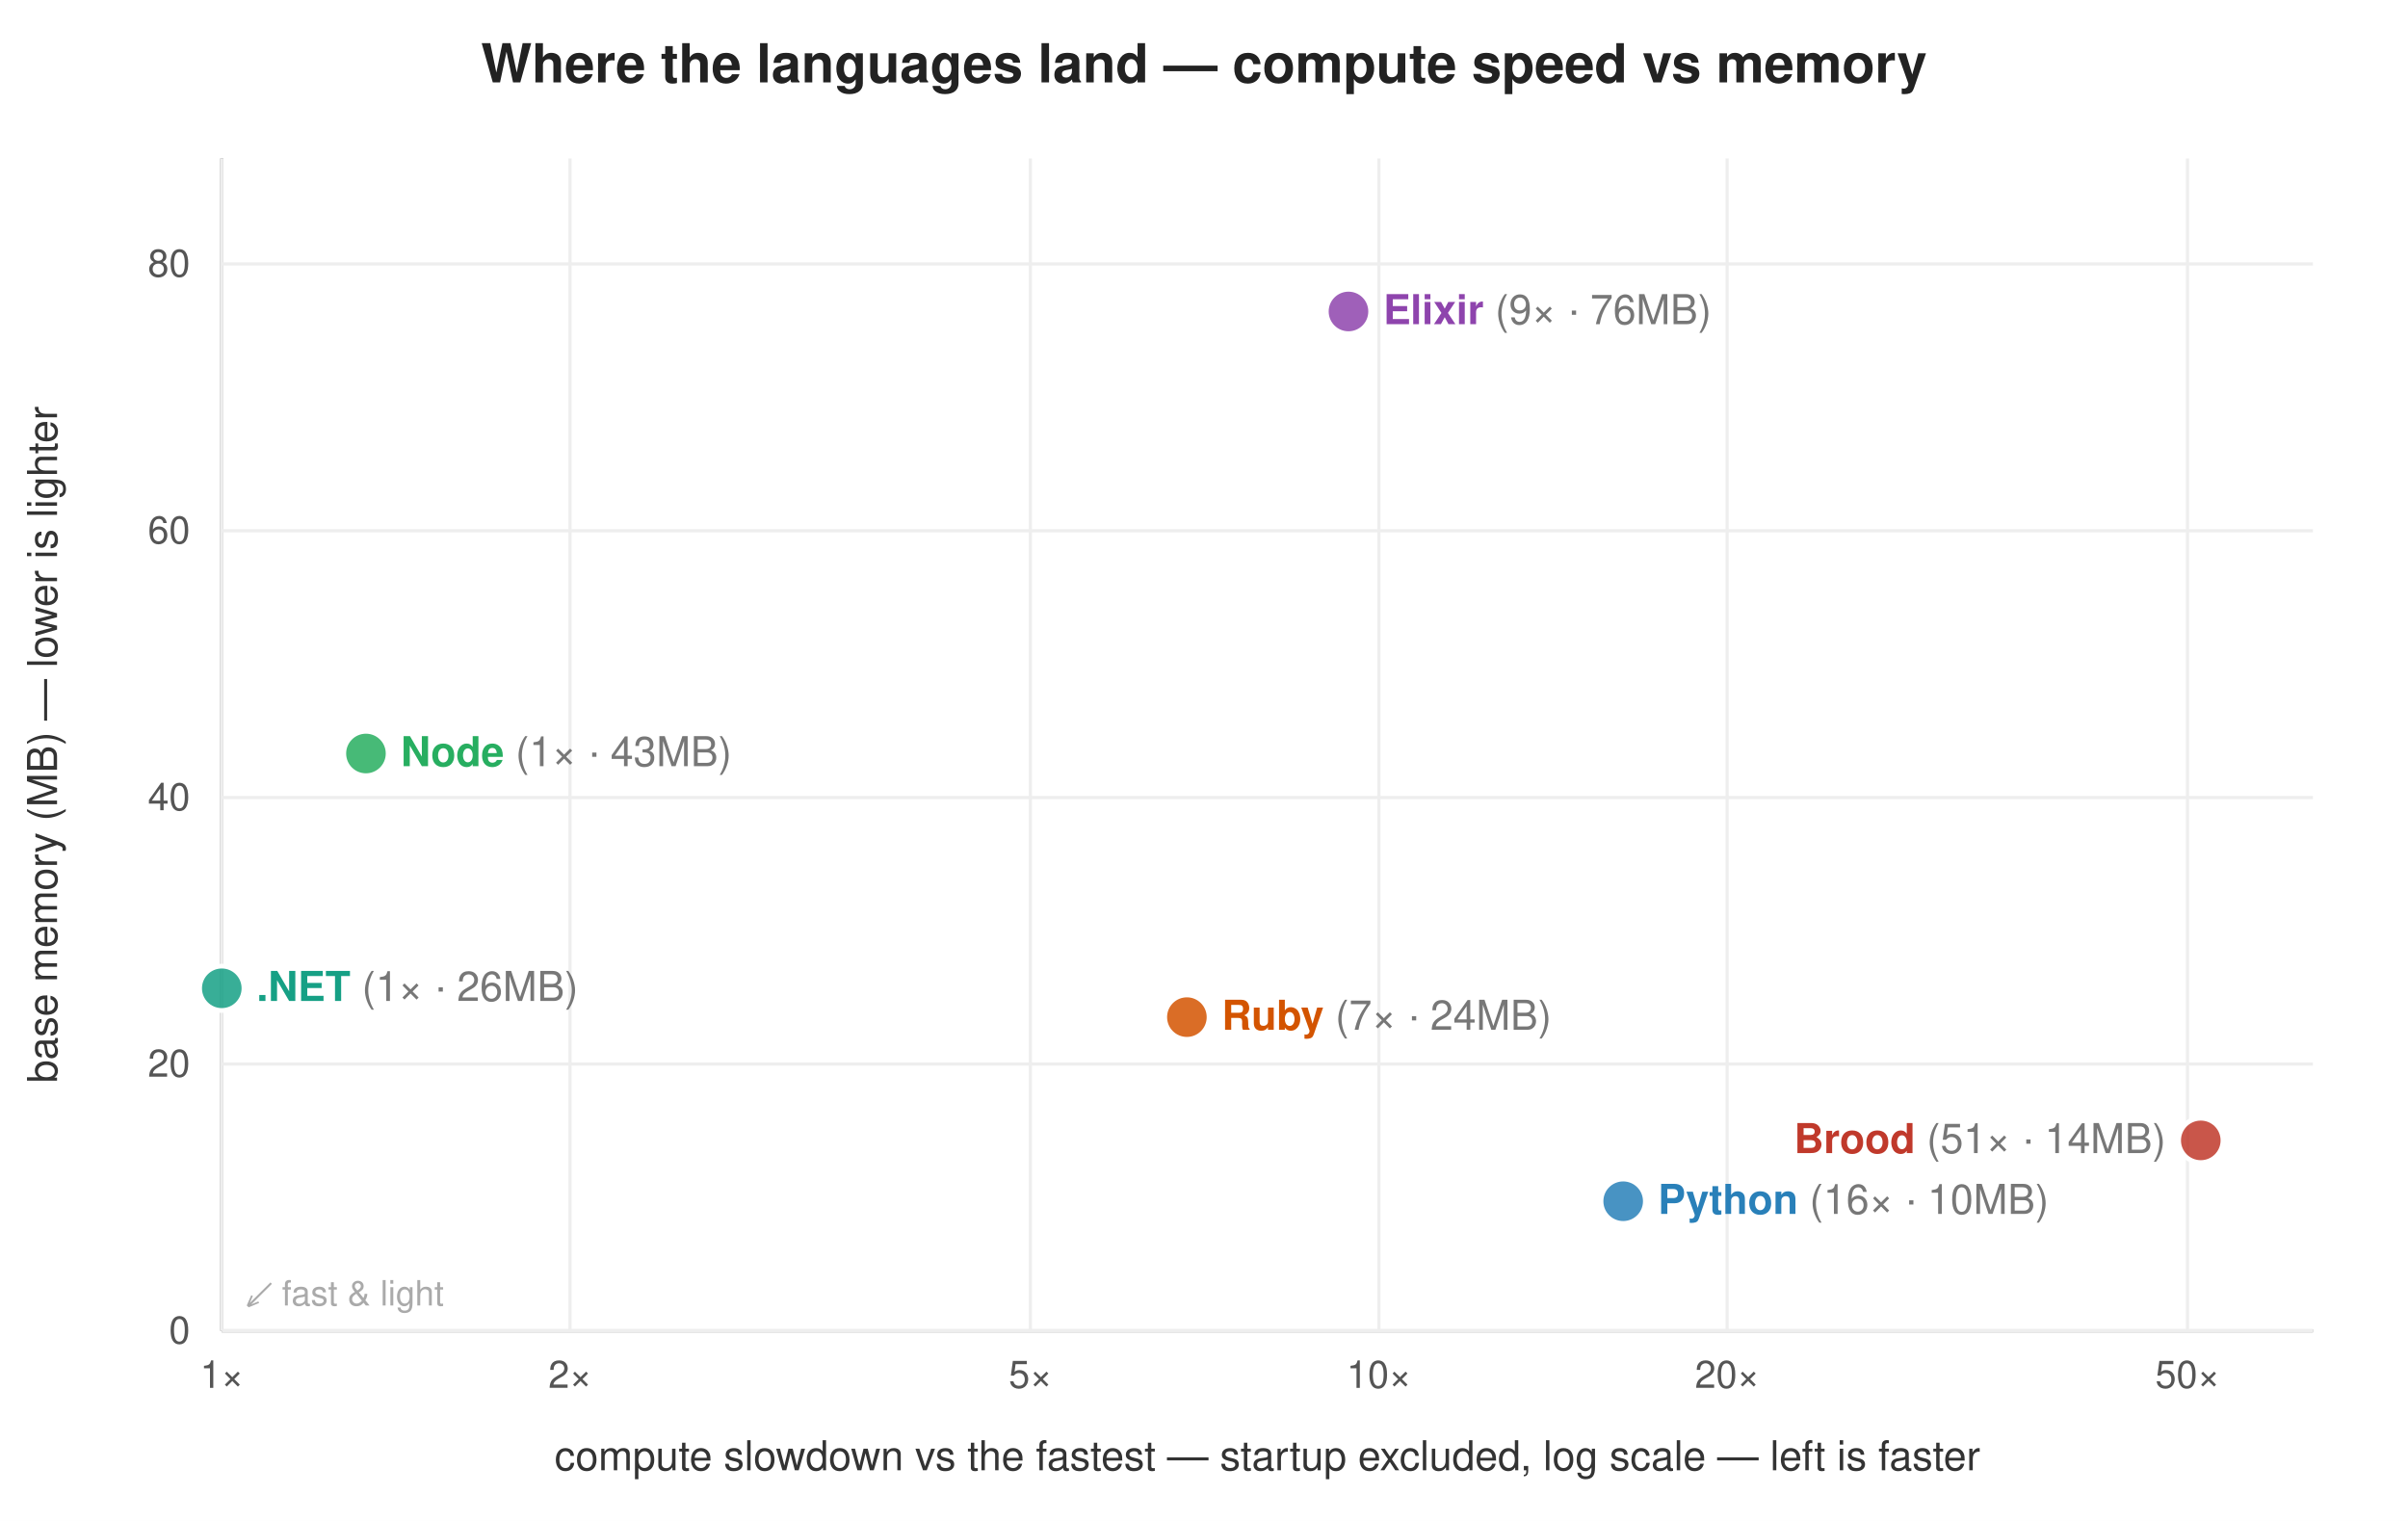
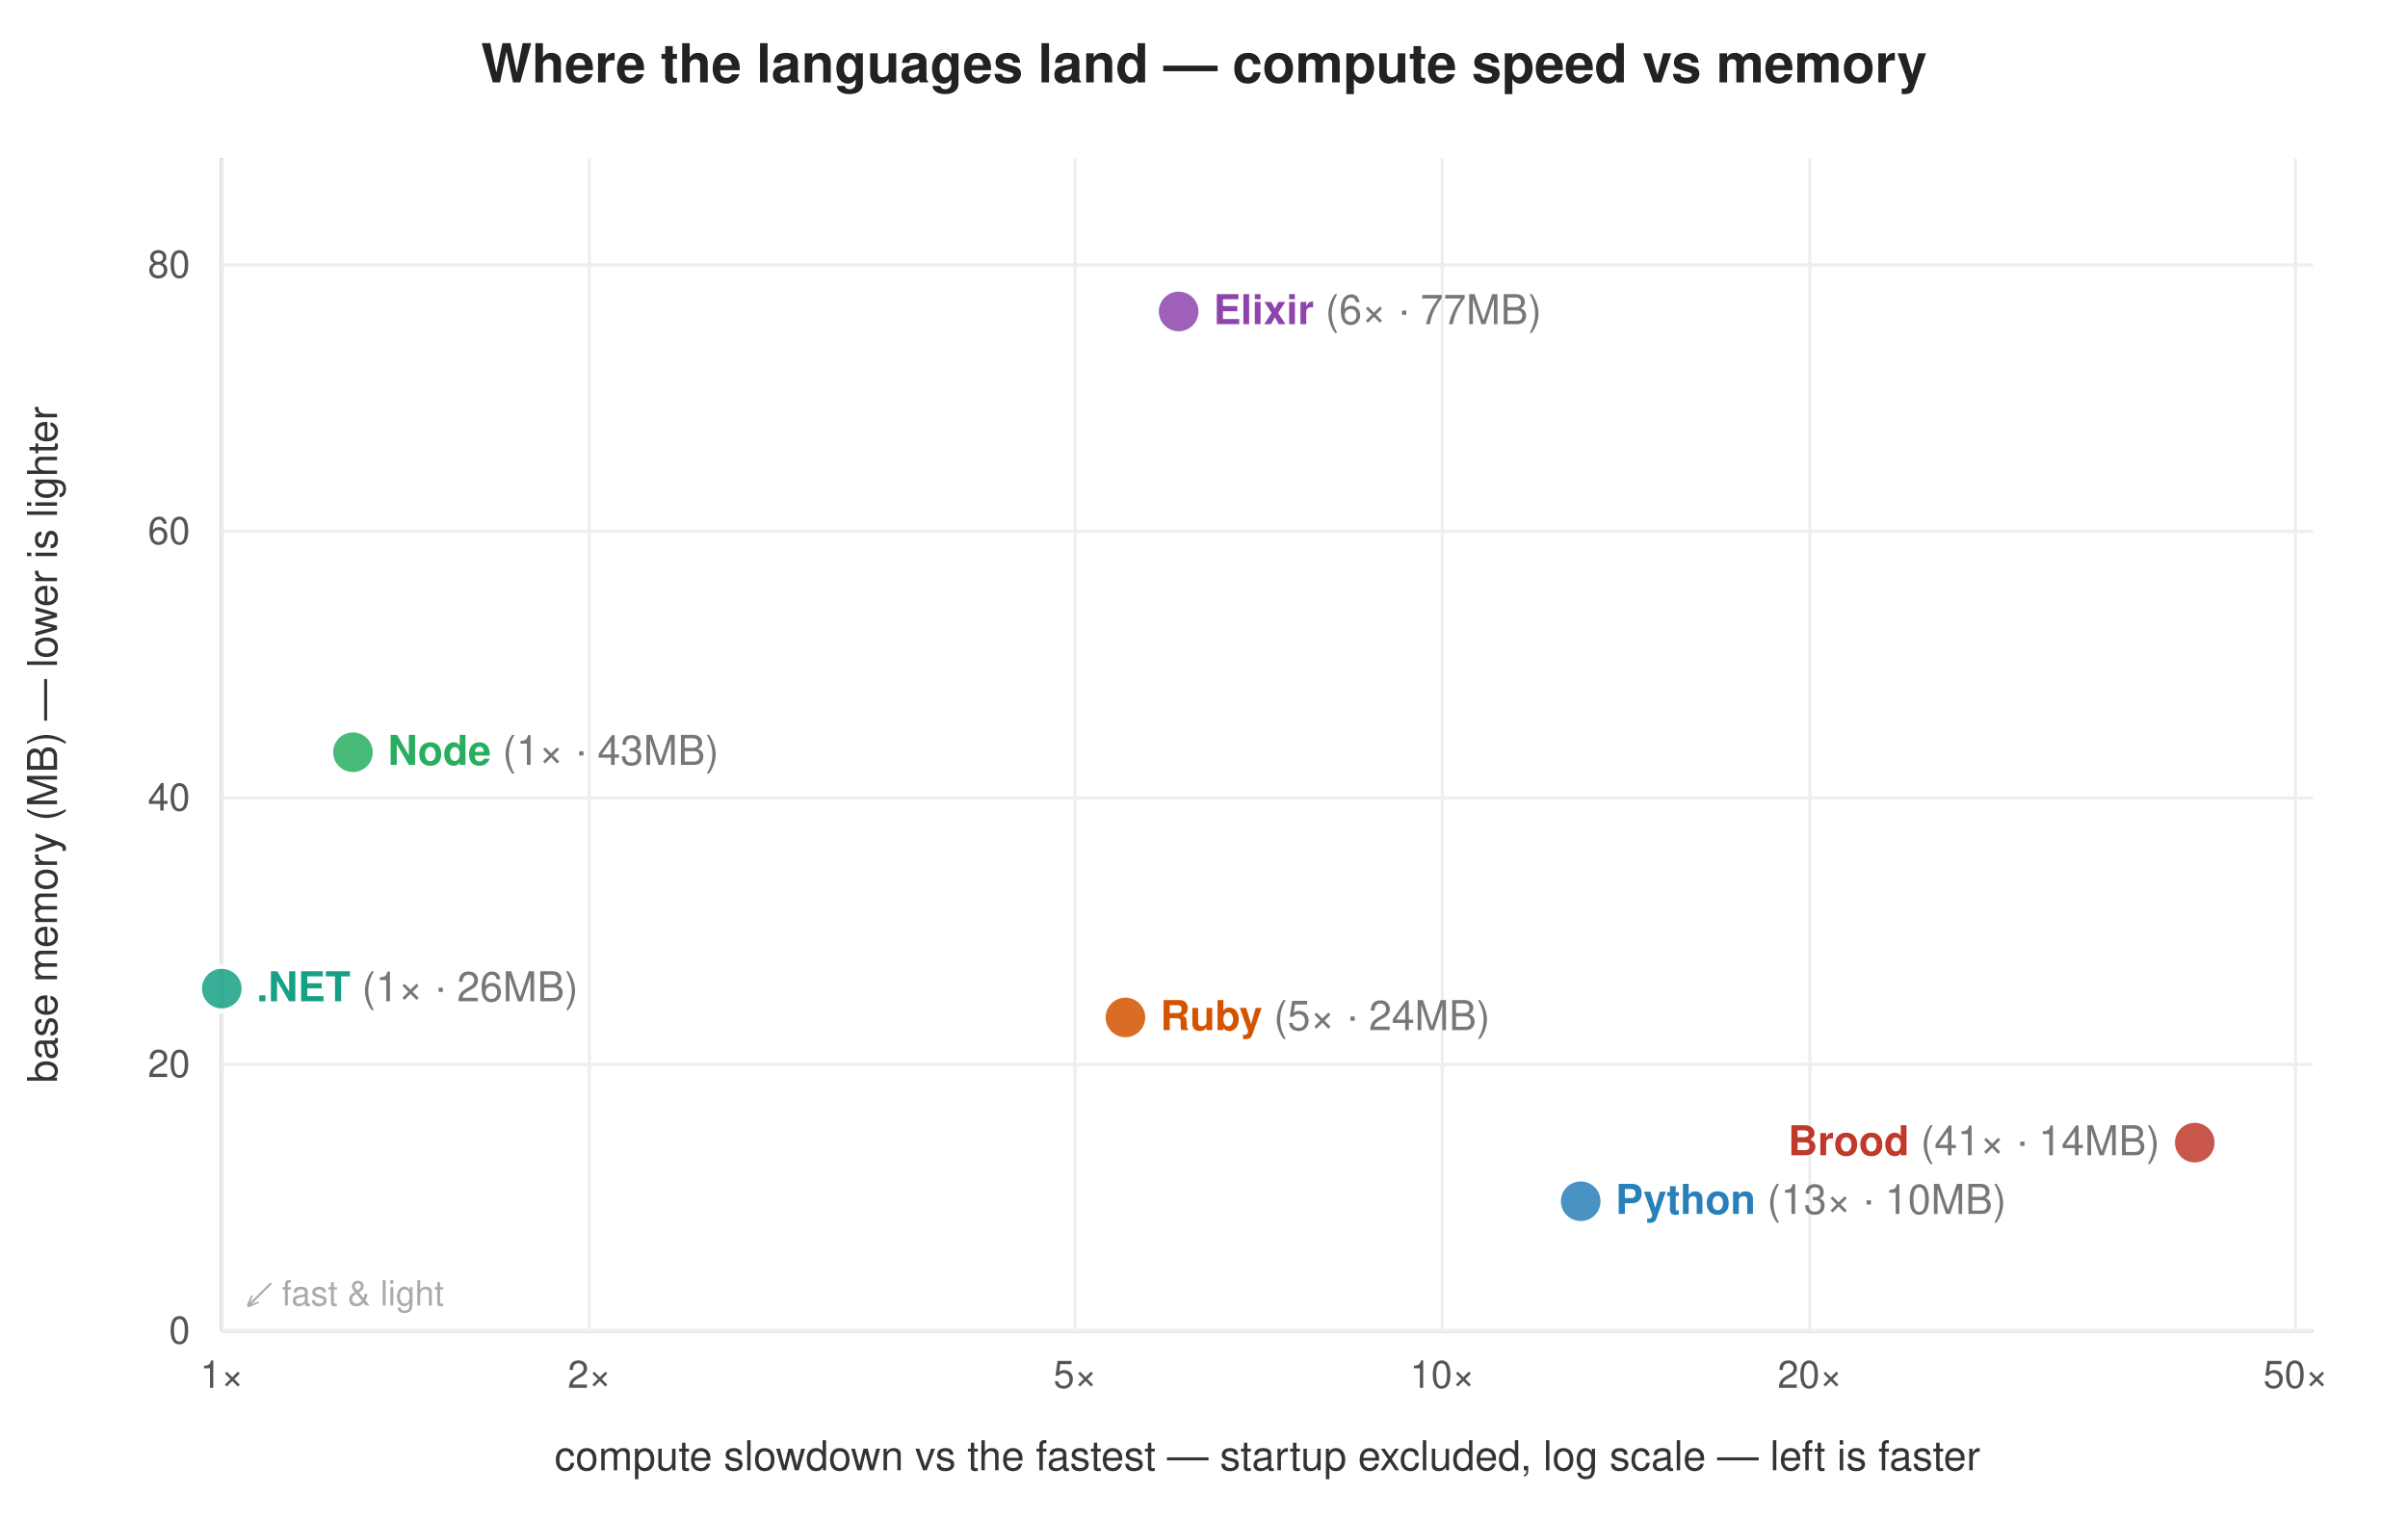
<svg xmlns="http://www.w3.org/2000/svg" width="760" height="480" viewBox="0 0 760 480" font-family="system-ui,Segoe UI,Helvetica,Arial,sans-serif">
  <rect width="760" height="480" fill="#ffffff" />
  <text x="380.0" y="26" text-anchor="middle" font-size="17" font-weight="700" fill="#222">Where the languages land — compute speed vs memory</text>
  <line x1="70" y1="420" x2="730" y2="420" stroke="#888" stroke-width="1" />
  <line x1="70" y1="50" x2="70" y2="420" stroke="#888" stroke-width="1" />
  <line x1="70.0" y1="50" x2="70.0" y2="420" stroke="#eee" stroke-width="1" />
  <text x="70.0" y="438" text-anchor="middle" font-size="12" fill="#555">1×</text>
-   <line x1="179.9" y1="50" x2="179.9" y2="420" stroke="#eee" stroke-width="1" />
-   <text x="179.9" y="438" text-anchor="middle" font-size="12" fill="#555">2×</text>
-   <line x1="325.2" y1="50" x2="325.2" y2="420" stroke="#eee" stroke-width="1" />
-   <text x="325.2" y="438" text-anchor="middle" font-size="12" fill="#555">5×</text>
-   <line x1="435.2" y1="50" x2="435.2" y2="420" stroke="#eee" stroke-width="1" />
-   <text x="435.2" y="438" text-anchor="middle" font-size="12" fill="#555">10×</text>
-   <line x1="545.1" y1="50" x2="545.1" y2="420" stroke="#eee" stroke-width="1" />
-   <text x="545.1" y="438" text-anchor="middle" font-size="12" fill="#555">20×</text>
-   <line x1="690.4" y1="50" x2="690.4" y2="420" stroke="#eee" stroke-width="1" />
-   <text x="690.4" y="438" text-anchor="middle" font-size="12" fill="#555">50×</text>
+   <line x1="186.0" y1="50" x2="186.0" y2="420" stroke="#eee" stroke-width="1" />
+   <text x="186.0" y="438" text-anchor="middle" font-size="12" fill="#555">2×</text>
+   <line x1="339.3" y1="50" x2="339.3" y2="420" stroke="#eee" stroke-width="1" />
+   <text x="339.3" y="438" text-anchor="middle" font-size="12" fill="#555">5×</text>
+   <line x1="455.2" y1="50" x2="455.2" y2="420" stroke="#eee" stroke-width="1" />
+   <text x="455.2" y="438" text-anchor="middle" font-size="12" fill="#555">10×</text>
+   <line x1="571.2" y1="50" x2="571.2" y2="420" stroke="#eee" stroke-width="1" />
+   <text x="571.2" y="438" text-anchor="middle" font-size="12" fill="#555">20×</text>
+   <line x1="724.5" y1="50" x2="724.5" y2="420" stroke="#eee" stroke-width="1" />
+   <text x="724.5" y="438" text-anchor="middle" font-size="12" fill="#555">50×</text>
  <line x1="70" y1="420.0" x2="730" y2="420.0" stroke="#eee" stroke-width="1" />
  <text x="60" y="424.0" text-anchor="end" font-size="12" fill="#555">0</text>
-   <line x1="70" y1="335.8" x2="730" y2="335.8" stroke="#eee" stroke-width="1" />
-   <text x="60" y="339.8" text-anchor="end" font-size="12" fill="#555">20</text>
-   <line x1="70" y1="251.7" x2="730" y2="251.7" stroke="#eee" stroke-width="1" />
-   <text x="60" y="255.7" text-anchor="end" font-size="12" fill="#555">40</text>
-   <line x1="70" y1="167.5" x2="730" y2="167.5" stroke="#eee" stroke-width="1" />
-   <text x="60" y="171.5" text-anchor="end" font-size="12" fill="#555">60</text>
-   <line x1="70" y1="83.3" x2="730" y2="83.3" stroke="#eee" stroke-width="1" />
-   <text x="60" y="87.3" text-anchor="end" font-size="12" fill="#555">80</text>
+   <line x1="70" y1="335.9" x2="730" y2="335.9" stroke="#eee" stroke-width="1" />
+   <text x="60" y="339.9" text-anchor="end" font-size="12" fill="#555">20</text>
+   <line x1="70" y1="251.8" x2="730" y2="251.8" stroke="#eee" stroke-width="1" />
+   <text x="60" y="255.8" text-anchor="end" font-size="12" fill="#555">40</text>
+   <line x1="70" y1="167.7" x2="730" y2="167.7" stroke="#eee" stroke-width="1" />
+   <text x="60" y="171.7" text-anchor="end" font-size="12" fill="#555">60</text>
+   <line x1="70" y1="83.6" x2="730" y2="83.6" stroke="#eee" stroke-width="1" />
+   <text x="60" y="87.6" text-anchor="end" font-size="12" fill="#555">80</text>
  <text x="400.0" y="464" text-anchor="middle" font-size="13" fill="#333">compute slowdown vs the fastest — startup excluded, log scale — left is faster</text>
  <text x="18" y="235.0" text-anchor="middle" font-size="13" fill="#333" transform="rotate(-90 18 235.0)">base memory (MB) — lower is lighter</text>
  <text x="78" y="412" font-size="11" fill="#aaa">↙ fast &amp; light</text>
-   <circle cx="512.3" cy="379.1" r="7" fill="#2980b9" fill-opacity="0.85" stroke="#fff" stroke-width="1.5" />
-   <text x="523.3" y="383.1" text-anchor="start" font-size="13" font-weight="600" fill="#2980b9">Python <tspan font-weight="400" fill="#777">(16× · 10MB)</tspan>
+   <circle cx="498.9" cy="379.1" r="7" fill="#2980b9" fill-opacity="0.85" stroke="#fff" stroke-width="1.5" />
+   <text x="509.9" y="383.1" text-anchor="start" font-size="13" font-weight="600" fill="#2980b9">Python <tspan font-weight="400" fill="#777">(13× · 10MB)</tspan>
  </text>
-   <circle cx="694.6" cy="359.9" r="7" fill="#c0392b" fill-opacity="0.85" stroke="#fff" stroke-width="1.5" />
-   <text x="683.6" y="363.9" text-anchor="end" font-size="13" font-weight="600" fill="#c0392b">Brood <tspan font-weight="400" fill="#777">(51× · 14MB)</tspan>
+   <circle cx="692.7" cy="360.6" r="7" fill="#c0392b" fill-opacity="0.85" stroke="#fff" stroke-width="1.5" />
+   <text x="681.7" y="364.6" text-anchor="end" font-size="13" font-weight="600" fill="#c0392b">Brood <tspan font-weight="400" fill="#777">(41× · 14MB)</tspan>
  </text>
-   <circle cx="374.6" cy="321.0" r="7" fill="#d35400" fill-opacity="0.85" stroke="#fff" stroke-width="1.5" />
-   <text x="385.6" y="325.0" text-anchor="start" font-size="13" font-weight="600" fill="#d35400">Ruby <tspan font-weight="400" fill="#777">(7× · 24MB)</tspan>
+   <circle cx="355.2" cy="321.1" r="7" fill="#d35400" fill-opacity="0.85" stroke="#fff" stroke-width="1.5" />
+   <text x="366.2" y="325.1" text-anchor="start" font-size="13" font-weight="600" fill="#d35400">Ruby <tspan font-weight="400" fill="#777">(5× · 24MB)</tspan>
  </text>
-   <circle cx="70.0" cy="311.9" r="7" fill="#16a085" fill-opacity="0.85" stroke="#fff" stroke-width="1.5" />
-   <text x="81.0" y="315.9" text-anchor="start" font-size="13" font-weight="600" fill="#16a085">.NET <tspan font-weight="400" fill="#777">(1× · 26MB)</tspan>
+   <circle cx="70.0" cy="312.0" r="7" fill="#16a085" fill-opacity="0.85" stroke="#fff" stroke-width="1.5" />
+   <text x="81.0" y="316.0" text-anchor="start" font-size="13" font-weight="600" fill="#16a085">.NET <tspan font-weight="400" fill="#777">(1× · 26MB)</tspan>
  </text>
-   <circle cx="115.5" cy="237.8" r="7" fill="#27ae60" fill-opacity="0.85" stroke="#fff" stroke-width="1.5" />
-   <text x="126.5" y="241.8" text-anchor="start" font-size="13" font-weight="600" fill="#27ae60">Node <tspan font-weight="400" fill="#777">(1× · 43MB)</tspan>
+   <circle cx="111.4" cy="237.4" r="7" fill="#27ae60" fill-opacity="0.85" stroke="#fff" stroke-width="1.5" />
+   <text x="122.4" y="241.4" text-anchor="start" font-size="13" font-weight="600" fill="#27ae60">Node <tspan font-weight="400" fill="#777">(1× · 43MB)</tspan>
  </text>
-   <circle cx="425.6" cy="98.3" r="7" fill="#8e44ad" fill-opacity="0.85" stroke="#fff" stroke-width="1.5" />
-   <text x="436.6" y="102.3" text-anchor="start" font-size="13" font-weight="600" fill="#8e44ad">Elixir <tspan font-weight="400" fill="#777">(9× · 76MB)</tspan>
+   <circle cx="372.0" cy="98.3" r="7" fill="#8e44ad" fill-opacity="0.85" stroke="#fff" stroke-width="1.5" />
+   <text x="383.0" y="102.3" text-anchor="start" font-size="13" font-weight="600" fill="#8e44ad">Elixir <tspan font-weight="400" fill="#777">(6× · 77MB)</tspan>
  </text>
</svg>
